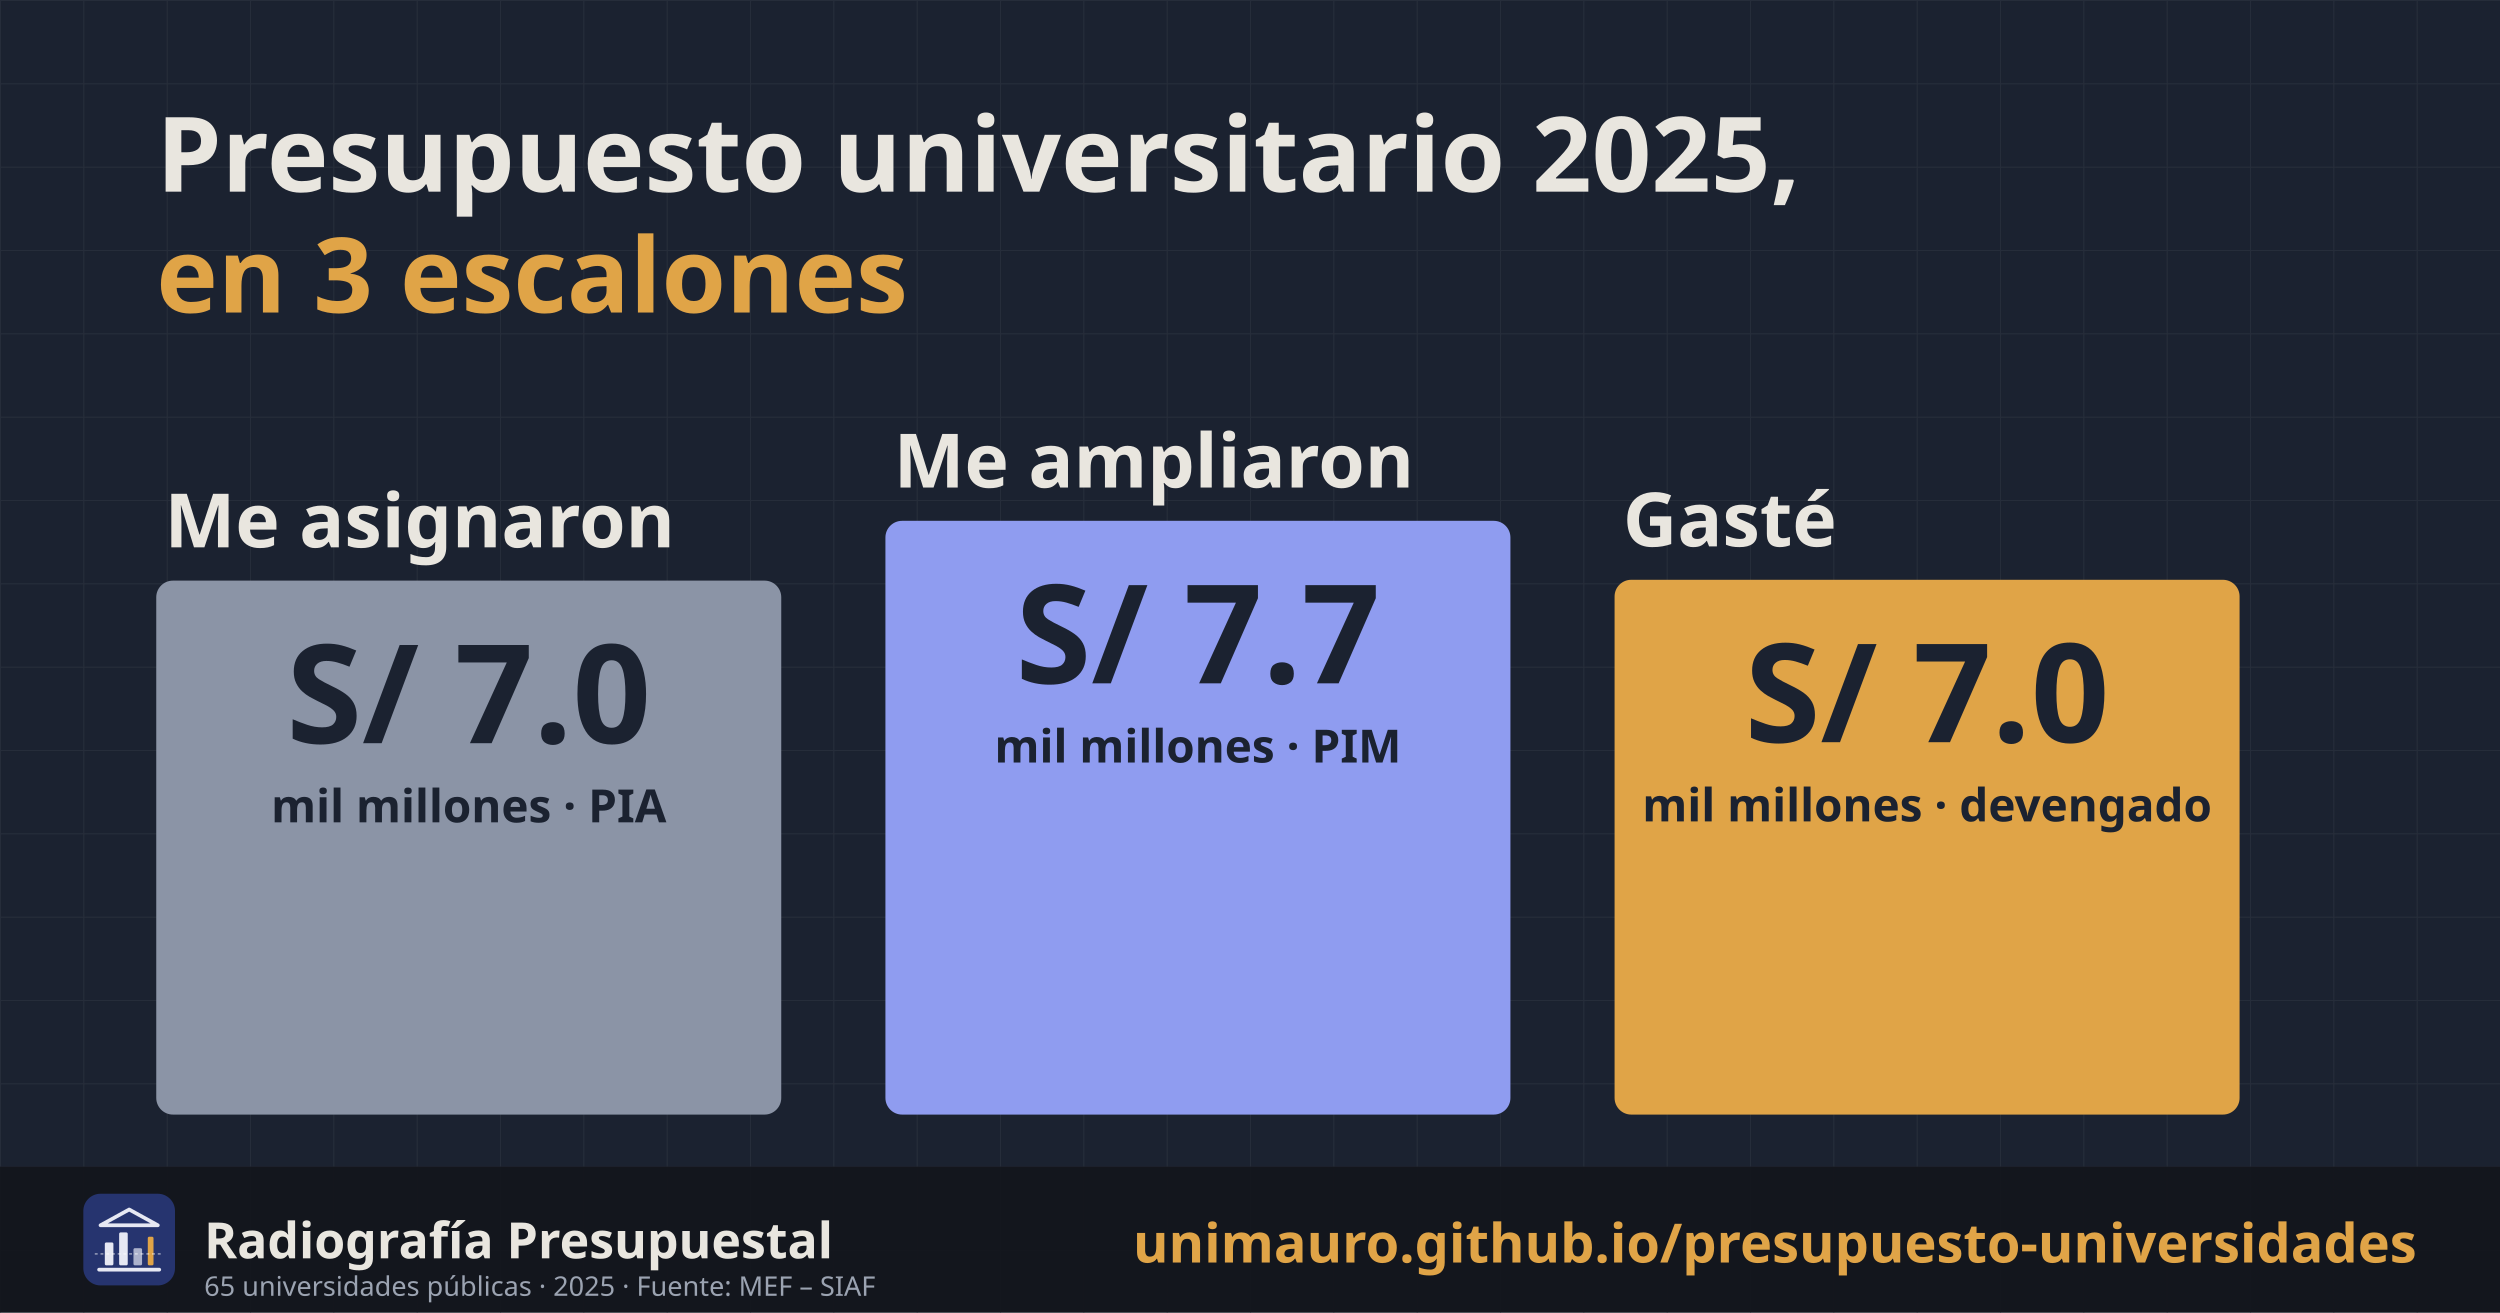
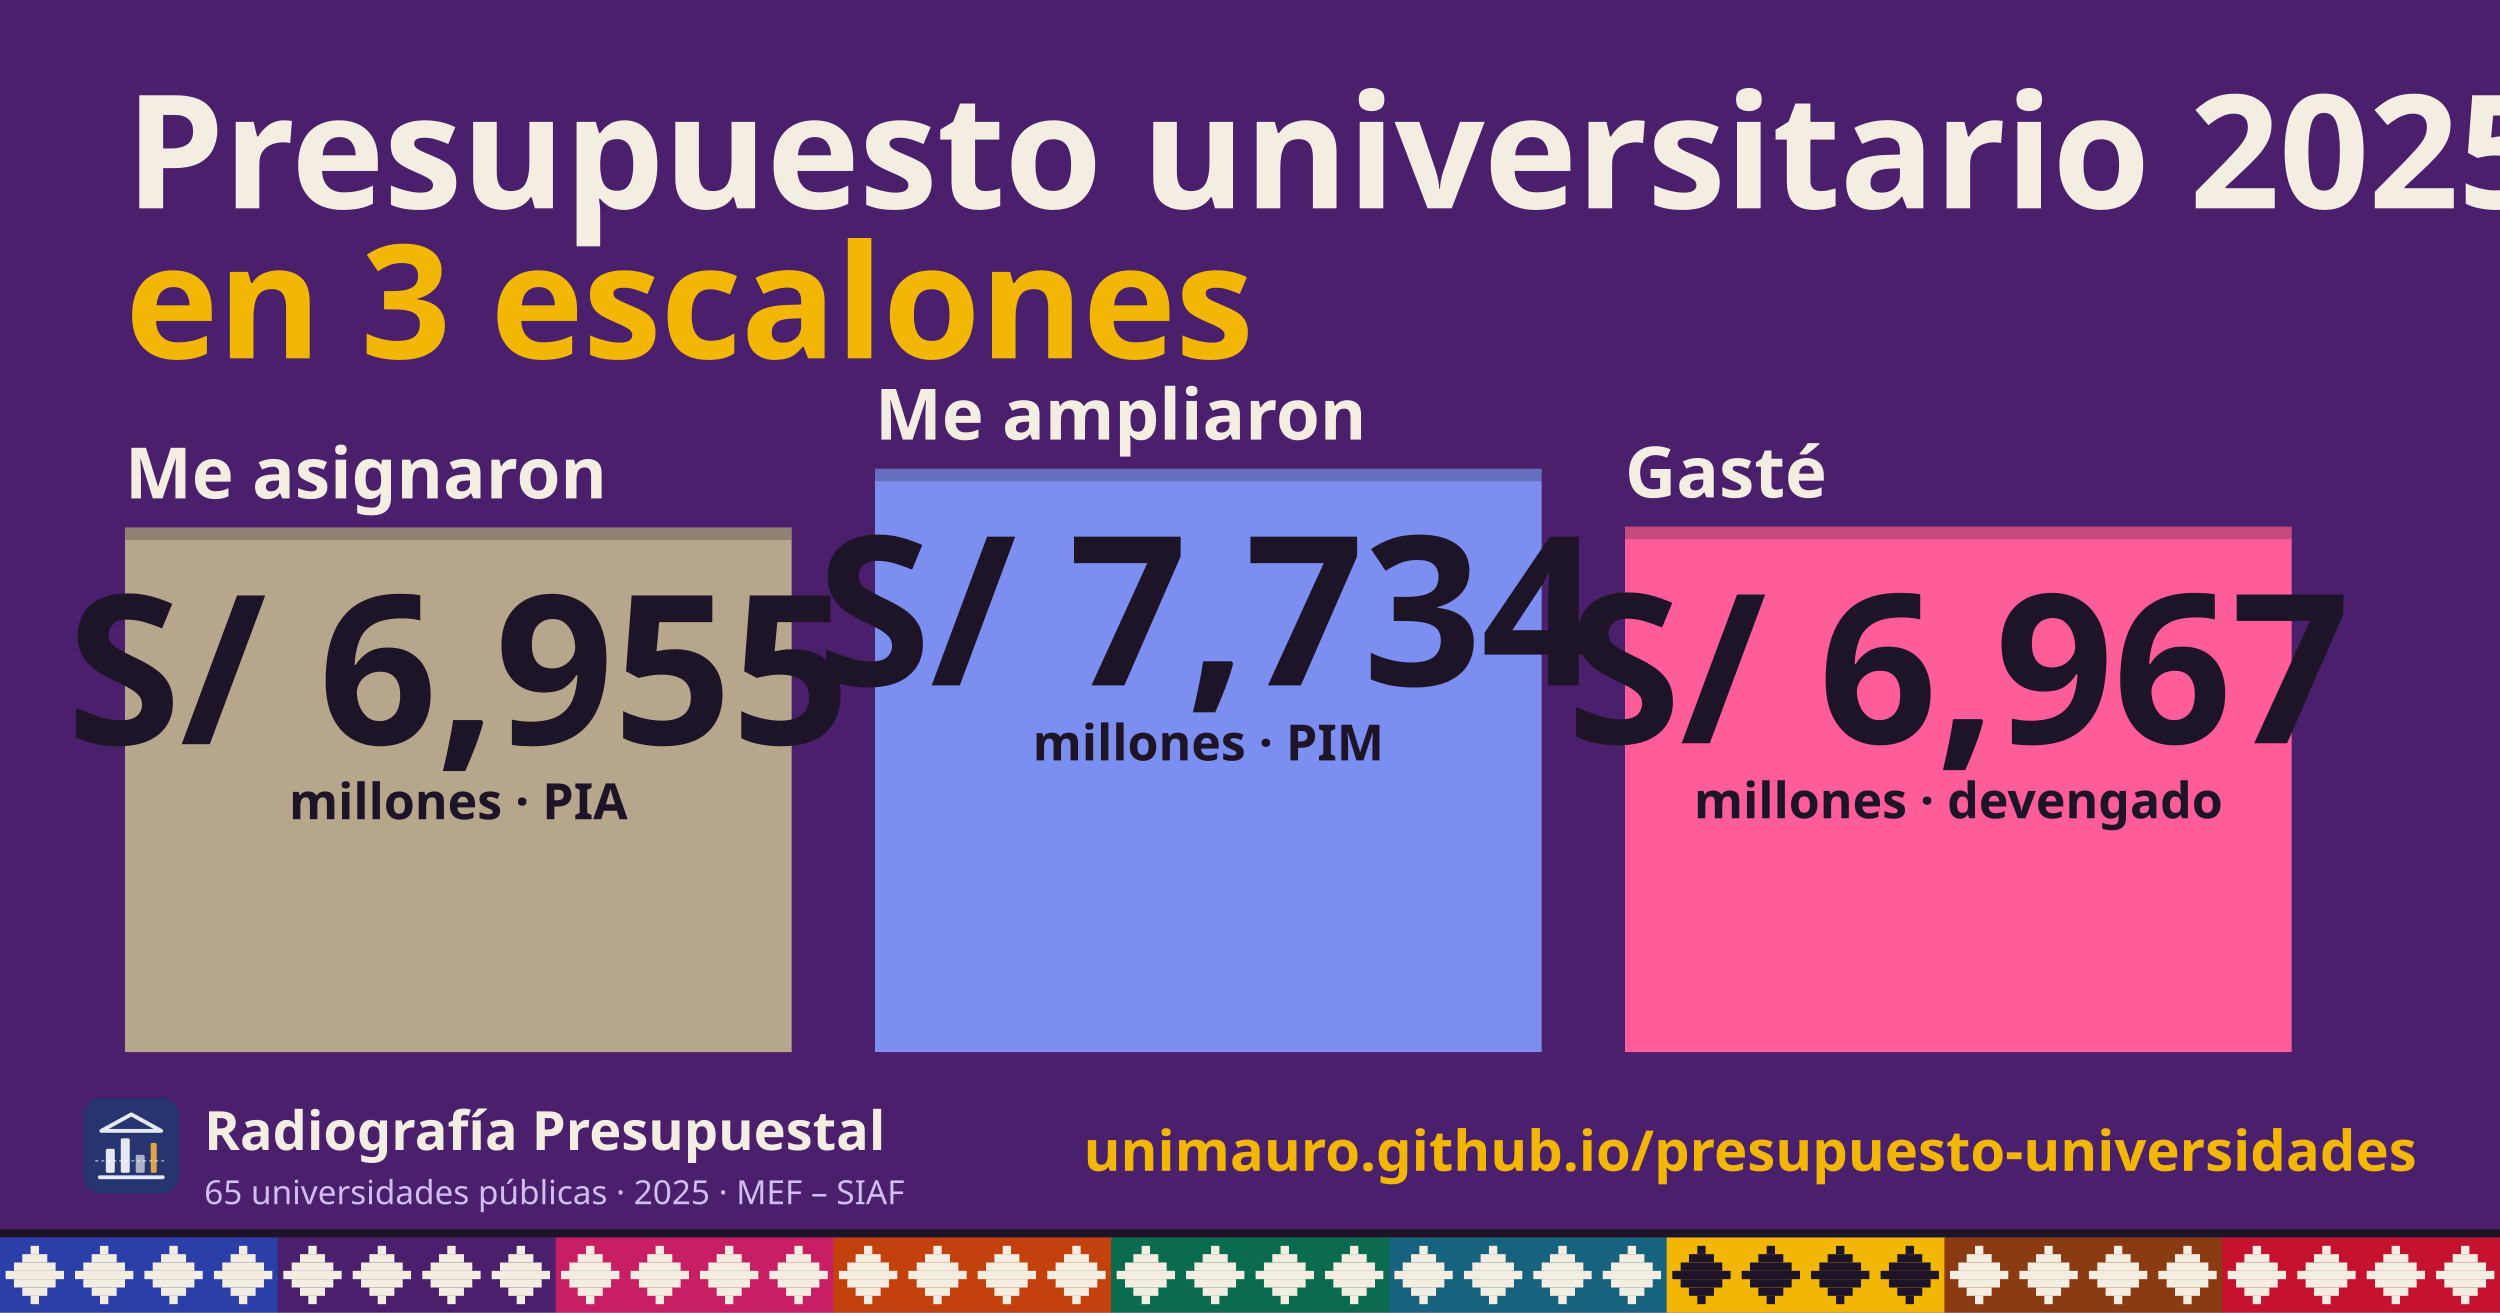
<svg xmlns="http://www.w3.org/2000/svg" width="1200" height="630" viewBox="0 0 1200 630">
-   <defs>
-     <pattern id="g" width="40" height="40" patternUnits="userSpaceOnUse">
-       <path d="M40 0 H0 V40" fill="none" stroke="#2B323E" stroke-width="1" />
-     </pattern>
-   </defs>
-   <rect width="1200" height="630" fill="#1B2230" />
-   <rect width="1200" height="630" fill="url(#g)" opacity=".7" />
-   <text x="75" y="92" font-family="'Bricolage Grotesque', sans-serif" font-size="50" font-weight="800" fill="#E9E6DF" text-anchor="start">Presupuesto universitario 2025,</text>
-   <text x="75" y="150" font-family="'Bricolage Grotesque', sans-serif" font-size="50" font-weight="800" fill="#E0A447" text-anchor="start">en 3 escalones</text>
-   <rect x="75" y="278.7" width="300" height="256.3" rx="8" fill="#8B94A6" />
-   <text x="79" y="262.722" font-family="'Plus Jakarta Sans', sans-serif" font-size="36" font-weight="700" fill="#E9E6DF" text-anchor="start">Me asignaron</text>
-   <text x="225.0" y="356.722" font-family="'Plus Jakarta Sans', sans-serif" font-size="66" font-weight="700" fill="#1B2230" text-anchor="middle">S/ 7.0</text>
-   <text x="225.0" y="394.722" font-family="'Plus Jakarta Sans', sans-serif" font-size="22" font-weight="600" fill="#1B2230" text-anchor="middle">mil millones · PIA</text>
-   <rect x="425" y="250.0" width="300" height="285.0" rx="8" fill="#8F9CF0" />
-   <text x="429" y="234.0" font-family="'Plus Jakarta Sans', sans-serif" font-size="36" font-weight="700" fill="#E9E6DF" text-anchor="start">Me ampliaron</text>
-   <text x="575.0" y="328.0" font-family="'Plus Jakarta Sans', sans-serif" font-size="66" font-weight="700" fill="#1B2230" text-anchor="middle">S/ 7.7</text>
-   <text x="575.0" y="366.0" font-family="'Plus Jakarta Sans', sans-serif" font-size="22" font-weight="600" fill="#1B2230" text-anchor="middle">mil millones · PIM</text>
-   <rect x="775" y="278.3" width="300" height="256.7" rx="8" fill="#E0A447" />
-   <text x="779" y="262.261" font-family="'Plus Jakarta Sans', sans-serif" font-size="36" font-weight="700" fill="#E9E6DF" text-anchor="start">Gasté</text>
-   <text x="925.0" y="356.261" font-family="'Plus Jakarta Sans', sans-serif" font-size="66" font-weight="700" fill="#1B2230" text-anchor="middle">S/ 7.0</text>
-   <text x="925.0" y="394.261" font-family="'Plus Jakarta Sans', sans-serif" font-size="22" font-weight="600" fill="#1B2230" text-anchor="middle">mil millones · devengado</text>
-   <rect x="0" y="560" width="1200" height="70" fill="#12151B" opacity=".92" />
-   <g transform="translate(40 573) scale(0.6875)">
+   <rect width="1200" height="630" fill="#4A1F6B" />
+   <text x="60" y="100" font-family="'Archivo ExtraCondensed', 'Archivo', 'Arial Narrow', sans-serif" font-size="76" font-weight="900" fill="#F4EEE2" text-anchor="start" letter-spacing="-0.5">Presupuesto universitario 2025,</text>
+   <text x="60" y="172" font-family="'Archivo ExtraCondensed', 'Archivo', 'Arial Narrow', sans-serif" font-size="76" font-weight="900" fill="#F2B705" text-anchor="start" letter-spacing="-0.5">en 3 escalones</text>
+   <rect x="60" y="253.2" width="320" height="251.8" fill="#B5A68C" />
+   <rect x="60" y="253.2" width="320" height="6" fill="#1E1428" opacity=".25" />
+   <text x="60" y="239.218" font-family="'Atkinson Hyperlegible Next', 'Atkinson Hyperlegible', sans-serif" font-size="34" font-weight="700" fill="#F4EEE2" text-anchor="start">Me asignaron</text>
+   <text x="220.0" y="357.218" font-family="'Archivo ExtraCondensed', 'Archivo', 'Arial Narrow', sans-serif" font-size="100" font-weight="900" fill="#1E1428" text-anchor="middle" letter-spacing="-0.5">S/ 6,955</text>
+   <text x="220.0" y="393.218" font-family="'Atkinson Hyperlegible Next', 'Atkinson Hyperlegible', sans-serif" font-size="24" font-weight="700" fill="#1E1428" text-anchor="middle">millones · PIA</text>
+   <rect x="420" y="225.0" width="320" height="280.0" fill="#7C8EF0" />
+   <rect x="420" y="225.0" width="320" height="6" fill="#1E1428" opacity=".25" />
+   <text x="420" y="211.0" font-family="'Atkinson Hyperlegible Next', 'Atkinson Hyperlegible', sans-serif" font-size="34" font-weight="700" fill="#F4EEE2" text-anchor="start">Me ampliaron</text>
+   <text x="580.0" y="329.0" font-family="'Archivo ExtraCondensed', 'Archivo', 'Arial Narrow', sans-serif" font-size="100" font-weight="900" fill="#1E1428" text-anchor="middle" letter-spacing="-0.5">S/ 7,734</text>
+   <text x="580.0" y="365.0" font-family="'Atkinson Hyperlegible Next', 'Atkinson Hyperlegible', sans-serif" font-size="24" font-weight="700" fill="#1E1428" text-anchor="middle">millones · PIM</text>
+   <rect x="780" y="252.8" width="320" height="252.2" fill="#FF5C9A" />
+   <rect x="780" y="252.8" width="320" height="6" fill="#1E1428" opacity=".25" />
+   <text x="780" y="238.766" font-family="'Atkinson Hyperlegible Next', 'Atkinson Hyperlegible', sans-serif" font-size="34" font-weight="700" fill="#F4EEE2" text-anchor="start">Gasté</text>
+   <text x="940.0" y="356.766" font-family="'Archivo ExtraCondensed', 'Archivo', 'Arial Narrow', sans-serif" font-size="100" font-weight="900" fill="#1E1428" text-anchor="middle" letter-spacing="-0.5">S/ 6,967</text>
+   <text x="940.0" y="392.766" font-family="'Atkinson Hyperlegible Next', 'Atkinson Hyperlegible', sans-serif" font-size="24" font-weight="700" fill="#1E1428" text-anchor="middle">millones · devengado</text>
+   <g transform="translate(40 527) scale(0.71875)">
    <rect width="64" height="64" rx="12" fill="#26346F" />
    <path d="M12 22 L32 11 L52 22 Z" fill="none" stroke="#E6E8F3" stroke-width="2.6" stroke-linejoin="round" />
    <rect x="15" y="34" width="6" height="16" rx="1" fill="#E6E8F3" />
    <rect x="25" y="27" width="6" height="23" rx="1" fill="#E6E8F3" />
    <rect x="35" y="38" width="6" height="12" rx="1" fill="#E6E8F3" opacity=".7" />
    <rect x="45" y="30" width="4" height="20" rx="1" fill="#E0A447" />
    <path d="M11 53 H53" stroke="#E6E8F3" stroke-width="2.6" stroke-linecap="round" />
    <path d="M8 42 H56" stroke="#FFFFFF" stroke-width="1" stroke-dasharray="2 2" opacity=".55" />
  </g>
-   <text x="98" y="604" font-family="'Bricolage Grotesque', sans-serif" font-size="24" font-weight="800" fill="#E9E6DF" text-anchor="start">Radiografía Presupuestal</text>
-   <text x="98" y="622" font-family="'Plus Jakarta Sans', sans-serif" font-size="13" font-weight="400" fill="#9BA3B1" text-anchor="start">65 universidades públicas · 2025 · Fuente: MEF – SIAF</text>
-   <text x="1160" y="606" font-family="'Plus Jakarta Sans', sans-serif" font-size="26" font-weight="600" fill="#E0A447" text-anchor="end">unimauro.github.io/presupuesto-universidades</text>
+   <text x="98" y="552" font-family="'Archivo ExtraCondensed', 'Archivo', 'Arial Narrow', sans-serif" font-size="26" font-weight="800" fill="#F4EEE2" text-anchor="start">Radiografía Presupuestal</text>
+   <text x="98" y="578" font-family="'Atkinson Hyperlegible Next', 'Atkinson Hyperlegible', sans-serif" font-size="16" font-weight="400" fill="#D2BDF0" text-anchor="start">65 universidades públicas · 2025 · MEF – SIAF</text>
+   <text x="1160" y="562" font-family="'Atkinson Hyperlegible Next', 'Atkinson Hyperlegible', sans-serif" font-size="27" font-weight="700" fill="#F2B705" text-anchor="end">unimauro.github.io/presupuesto-universidades</text>
+   <rect x="0" y="590" width="1200" height="4" fill="#1E1428" />
+   <rect x="0.0" y="594" width="133.8" height="36" fill="#2B3FA8" />
+   <rect x="14.7" y="598.0" width="4.0" height="4" fill="#F4EEE2" />
+   <rect x="10.7" y="602.0" width="12.0" height="4" fill="#F4EEE2" />
+   <rect x="6.7" y="606.0" width="20.0" height="4" fill="#F4EEE2" />
+   <rect x="2.7" y="610.0" width="28.0" height="4" fill="#F4EEE2" />
+   <rect x="6.7" y="614.0" width="20.0" height="4" fill="#F4EEE2" />
+   <rect x="10.7" y="618.0" width="12.0" height="4" fill="#F4EEE2" />
+   <rect x="14.7" y="622.0" width="4.0" height="4" fill="#F4EEE2" />
+   <rect x="48.0" y="598.0" width="4.0" height="4" fill="#F4EEE2" />
+   <rect x="44.0" y="602.0" width="12.0" height="4" fill="#F4EEE2" />
+   <rect x="40.0" y="606.0" width="20.0" height="4" fill="#F4EEE2" />
+   <rect x="36.0" y="610.0" width="28.0" height="4" fill="#F4EEE2" />
+   <rect x="40.0" y="614.0" width="20.0" height="4" fill="#F4EEE2" />
+   <rect x="44.0" y="618.0" width="12.0" height="4" fill="#F4EEE2" />
+   <rect x="48.0" y="622.0" width="4.0" height="4" fill="#F4EEE2" />
+   <rect x="81.3" y="598.0" width="4.0" height="4" fill="#F4EEE2" />
+   <rect x="77.3" y="602.0" width="12.0" height="4" fill="#F4EEE2" />
+   <rect x="73.3" y="606.0" width="20.0" height="4" fill="#F4EEE2" />
+   <rect x="69.3" y="610.0" width="28.0" height="4" fill="#F4EEE2" />
+   <rect x="73.3" y="614.0" width="20.0" height="4" fill="#F4EEE2" />
+   <rect x="77.3" y="618.0" width="12.0" height="4" fill="#F4EEE2" />
+   <rect x="81.3" y="622.0" width="4.0" height="4" fill="#F4EEE2" />
+   <rect x="114.7" y="598.0" width="4.0" height="4" fill="#F4EEE2" />
+   <rect x="110.7" y="602.0" width="12.0" height="4" fill="#F4EEE2" />
+   <rect x="106.7" y="606.0" width="20.0" height="4" fill="#F4EEE2" />
+   <rect x="102.7" y="610.0" width="28.0" height="4" fill="#F4EEE2" />
+   <rect x="106.7" y="614.0" width="20.0" height="4" fill="#F4EEE2" />
+   <rect x="110.7" y="618.0" width="12.0" height="4" fill="#F4EEE2" />
+   <rect x="114.7" y="622.0" width="4.0" height="4" fill="#F4EEE2" />
+   <rect x="133.3" y="594" width="133.8" height="36" fill="#4A1F6B" />
+   <rect x="148.0" y="598.0" width="4.0" height="4" fill="#F4EEE2" />
+   <rect x="144.0" y="602.0" width="12.0" height="4" fill="#F4EEE2" />
+   <rect x="140.0" y="606.0" width="20.0" height="4" fill="#F4EEE2" />
+   <rect x="136.0" y="610.0" width="28.0" height="4" fill="#F4EEE2" />
+   <rect x="140.0" y="614.0" width="20.0" height="4" fill="#F4EEE2" />
+   <rect x="144.0" y="618.0" width="12.0" height="4" fill="#F4EEE2" />
+   <rect x="148.0" y="622.0" width="4.0" height="4" fill="#F4EEE2" />
+   <rect x="181.3" y="598.0" width="4.0" height="4" fill="#F4EEE2" />
+   <rect x="177.3" y="602.0" width="12.0" height="4" fill="#F4EEE2" />
+   <rect x="173.3" y="606.0" width="20.0" height="4" fill="#F4EEE2" />
+   <rect x="169.3" y="610.0" width="28.0" height="4" fill="#F4EEE2" />
+   <rect x="173.3" y="614.0" width="20.0" height="4" fill="#F4EEE2" />
+   <rect x="177.3" y="618.0" width="12.0" height="4" fill="#F4EEE2" />
+   <rect x="181.3" y="622.0" width="4.0" height="4" fill="#F4EEE2" />
+   <rect x="214.7" y="598.0" width="4.0" height="4" fill="#F4EEE2" />
+   <rect x="210.7" y="602.0" width="12.0" height="4" fill="#F4EEE2" />
+   <rect x="206.7" y="606.0" width="20.0" height="4" fill="#F4EEE2" />
+   <rect x="202.7" y="610.0" width="28.0" height="4" fill="#F4EEE2" />
+   <rect x="206.7" y="614.0" width="20.0" height="4" fill="#F4EEE2" />
+   <rect x="210.7" y="618.0" width="12.0" height="4" fill="#F4EEE2" />
+   <rect x="214.7" y="622.0" width="4.0" height="4" fill="#F4EEE2" />
+   <rect x="248.0" y="598.0" width="4.0" height="4" fill="#F4EEE2" />
+   <rect x="244.0" y="602.0" width="12.0" height="4" fill="#F4EEE2" />
+   <rect x="240.0" y="606.0" width="20.0" height="4" fill="#F4EEE2" />
+   <rect x="236.0" y="610.0" width="28.0" height="4" fill="#F4EEE2" />
+   <rect x="240.0" y="614.0" width="20.0" height="4" fill="#F4EEE2" />
+   <rect x="244.0" y="618.0" width="12.0" height="4" fill="#F4EEE2" />
+   <rect x="248.0" y="622.0" width="4.0" height="4" fill="#F4EEE2" />
+   <rect x="266.7" y="594" width="133.8" height="36" fill="#C81E64" />
+   <rect x="281.3" y="598.0" width="4.0" height="4" fill="#F4EEE2" />
+   <rect x="277.3" y="602.0" width="12.0" height="4" fill="#F4EEE2" />
+   <rect x="273.3" y="606.0" width="20.0" height="4" fill="#F4EEE2" />
+   <rect x="269.3" y="610.0" width="28.0" height="4" fill="#F4EEE2" />
+   <rect x="273.3" y="614.0" width="20.0" height="4" fill="#F4EEE2" />
+   <rect x="277.3" y="618.0" width="12.0" height="4" fill="#F4EEE2" />
+   <rect x="281.3" y="622.0" width="4.0" height="4" fill="#F4EEE2" />
+   <rect x="314.7" y="598.0" width="4.0" height="4" fill="#F4EEE2" />
+   <rect x="310.7" y="602.0" width="12.0" height="4" fill="#F4EEE2" />
+   <rect x="306.7" y="606.0" width="20.0" height="4" fill="#F4EEE2" />
+   <rect x="302.7" y="610.0" width="28.0" height="4" fill="#F4EEE2" />
+   <rect x="306.7" y="614.0" width="20.0" height="4" fill="#F4EEE2" />
+   <rect x="310.7" y="618.0" width="12.0" height="4" fill="#F4EEE2" />
+   <rect x="314.7" y="622.0" width="4.0" height="4" fill="#F4EEE2" />
+   <rect x="348.0" y="598.0" width="4.0" height="4" fill="#F4EEE2" />
+   <rect x="344.0" y="602.0" width="12.0" height="4" fill="#F4EEE2" />
+   <rect x="340.0" y="606.0" width="20.0" height="4" fill="#F4EEE2" />
+   <rect x="336.0" y="610.0" width="28.0" height="4" fill="#F4EEE2" />
+   <rect x="340.0" y="614.0" width="20.0" height="4" fill="#F4EEE2" />
+   <rect x="344.0" y="618.0" width="12.0" height="4" fill="#F4EEE2" />
+   <rect x="348.0" y="622.0" width="4.0" height="4" fill="#F4EEE2" />
+   <rect x="381.3" y="598.0" width="4.0" height="4" fill="#F4EEE2" />
+   <rect x="377.3" y="602.0" width="12.0" height="4" fill="#F4EEE2" />
+   <rect x="373.3" y="606.0" width="20.0" height="4" fill="#F4EEE2" />
+   <rect x="369.3" y="610.0" width="28.0" height="4" fill="#F4EEE2" />
+   <rect x="373.3" y="614.0" width="20.0" height="4" fill="#F4EEE2" />
+   <rect x="377.3" y="618.0" width="12.0" height="4" fill="#F4EEE2" />
+   <rect x="381.3" y="622.0" width="4.0" height="4" fill="#F4EEE2" />
+   <rect x="400.0" y="594" width="133.8" height="36" fill="#C2410C" />
+   <rect x="414.7" y="598.0" width="4.0" height="4" fill="#F4EEE2" />
+   <rect x="410.7" y="602.0" width="12.0" height="4" fill="#F4EEE2" />
+   <rect x="406.7" y="606.0" width="20.0" height="4" fill="#F4EEE2" />
+   <rect x="402.7" y="610.0" width="28.0" height="4" fill="#F4EEE2" />
+   <rect x="406.7" y="614.0" width="20.0" height="4" fill="#F4EEE2" />
+   <rect x="410.7" y="618.0" width="12.0" height="4" fill="#F4EEE2" />
+   <rect x="414.7" y="622.0" width="4.0" height="4" fill="#F4EEE2" />
+   <rect x="448.0" y="598.0" width="4.0" height="4" fill="#F4EEE2" />
+   <rect x="444.0" y="602.0" width="12.0" height="4" fill="#F4EEE2" />
+   <rect x="440.0" y="606.0" width="20.0" height="4" fill="#F4EEE2" />
+   <rect x="436.0" y="610.0" width="28.0" height="4" fill="#F4EEE2" />
+   <rect x="440.0" y="614.0" width="20.0" height="4" fill="#F4EEE2" />
+   <rect x="444.0" y="618.0" width="12.0" height="4" fill="#F4EEE2" />
+   <rect x="448.0" y="622.0" width="4.0" height="4" fill="#F4EEE2" />
+   <rect x="481.3" y="598.0" width="4.0" height="4" fill="#F4EEE2" />
+   <rect x="477.3" y="602.0" width="12.0" height="4" fill="#F4EEE2" />
+   <rect x="473.3" y="606.0" width="20.0" height="4" fill="#F4EEE2" />
+   <rect x="469.3" y="610.0" width="28.0" height="4" fill="#F4EEE2" />
+   <rect x="473.3" y="614.0" width="20.0" height="4" fill="#F4EEE2" />
+   <rect x="477.3" y="618.0" width="12.0" height="4" fill="#F4EEE2" />
+   <rect x="481.3" y="622.0" width="4.0" height="4" fill="#F4EEE2" />
+   <rect x="514.7" y="598.0" width="4.0" height="4" fill="#F4EEE2" />
+   <rect x="510.7" y="602.0" width="12.0" height="4" fill="#F4EEE2" />
+   <rect x="506.7" y="606.0" width="20.0" height="4" fill="#F4EEE2" />
+   <rect x="502.7" y="610.0" width="28.0" height="4" fill="#F4EEE2" />
+   <rect x="506.7" y="614.0" width="20.0" height="4" fill="#F4EEE2" />
+   <rect x="510.7" y="618.0" width="12.0" height="4" fill="#F4EEE2" />
+   <rect x="514.7" y="622.0" width="4.0" height="4" fill="#F4EEE2" />
+   <rect x="533.3" y="594" width="133.8" height="36" fill="#0B6B4E" />
+   <rect x="548.0" y="598.0" width="4.0" height="4" fill="#F4EEE2" />
+   <rect x="544.0" y="602.0" width="12.0" height="4" fill="#F4EEE2" />
+   <rect x="540.0" y="606.0" width="20.0" height="4" fill="#F4EEE2" />
+   <rect x="536.0" y="610.0" width="28.0" height="4" fill="#F4EEE2" />
+   <rect x="540.0" y="614.0" width="20.0" height="4" fill="#F4EEE2" />
+   <rect x="544.0" y="618.0" width="12.0" height="4" fill="#F4EEE2" />
+   <rect x="548.0" y="622.0" width="4.0" height="4" fill="#F4EEE2" />
+   <rect x="581.3" y="598.0" width="4.0" height="4" fill="#F4EEE2" />
+   <rect x="577.3" y="602.0" width="12.0" height="4" fill="#F4EEE2" />
+   <rect x="573.3" y="606.0" width="20.0" height="4" fill="#F4EEE2" />
+   <rect x="569.3" y="610.0" width="28.0" height="4" fill="#F4EEE2" />
+   <rect x="573.3" y="614.0" width="20.0" height="4" fill="#F4EEE2" />
+   <rect x="577.3" y="618.0" width="12.0" height="4" fill="#F4EEE2" />
+   <rect x="581.3" y="622.0" width="4.0" height="4" fill="#F4EEE2" />
+   <rect x="614.7" y="598.0" width="4.0" height="4" fill="#F4EEE2" />
+   <rect x="610.7" y="602.0" width="12.0" height="4" fill="#F4EEE2" />
+   <rect x="606.7" y="606.0" width="20.0" height="4" fill="#F4EEE2" />
+   <rect x="602.7" y="610.0" width="28.0" height="4" fill="#F4EEE2" />
+   <rect x="606.7" y="614.0" width="20.0" height="4" fill="#F4EEE2" />
+   <rect x="610.7" y="618.0" width="12.0" height="4" fill="#F4EEE2" />
+   <rect x="614.7" y="622.0" width="4.0" height="4" fill="#F4EEE2" />
+   <rect x="648.0" y="598.0" width="4.0" height="4" fill="#F4EEE2" />
+   <rect x="644.0" y="602.0" width="12.0" height="4" fill="#F4EEE2" />
+   <rect x="640.0" y="606.0" width="20.0" height="4" fill="#F4EEE2" />
+   <rect x="636.0" y="610.0" width="28.0" height="4" fill="#F4EEE2" />
+   <rect x="640.0" y="614.0" width="20.0" height="4" fill="#F4EEE2" />
+   <rect x="644.0" y="618.0" width="12.0" height="4" fill="#F4EEE2" />
+   <rect x="648.0" y="622.0" width="4.0" height="4" fill="#F4EEE2" />
+   <rect x="666.7" y="594" width="133.8" height="36" fill="#17637D" />
+   <rect x="681.3" y="598.0" width="4.0" height="4" fill="#F4EEE2" />
+   <rect x="677.3" y="602.0" width="12.0" height="4" fill="#F4EEE2" />
+   <rect x="673.3" y="606.0" width="20.0" height="4" fill="#F4EEE2" />
+   <rect x="669.3" y="610.0" width="28.0" height="4" fill="#F4EEE2" />
+   <rect x="673.3" y="614.0" width="20.0" height="4" fill="#F4EEE2" />
+   <rect x="677.3" y="618.0" width="12.0" height="4" fill="#F4EEE2" />
+   <rect x="681.3" y="622.0" width="4.0" height="4" fill="#F4EEE2" />
+   <rect x="714.7" y="598.0" width="4.0" height="4" fill="#F4EEE2" />
+   <rect x="710.7" y="602.0" width="12.0" height="4" fill="#F4EEE2" />
+   <rect x="706.7" y="606.0" width="20.0" height="4" fill="#F4EEE2" />
+   <rect x="702.7" y="610.0" width="28.0" height="4" fill="#F4EEE2" />
+   <rect x="706.7" y="614.0" width="20.0" height="4" fill="#F4EEE2" />
+   <rect x="710.7" y="618.0" width="12.0" height="4" fill="#F4EEE2" />
+   <rect x="714.7" y="622.0" width="4.0" height="4" fill="#F4EEE2" />
+   <rect x="748.0" y="598.0" width="4.0" height="4" fill="#F4EEE2" />
+   <rect x="744.0" y="602.0" width="12.0" height="4" fill="#F4EEE2" />
+   <rect x="740.0" y="606.0" width="20.0" height="4" fill="#F4EEE2" />
+   <rect x="736.0" y="610.0" width="28.0" height="4" fill="#F4EEE2" />
+   <rect x="740.0" y="614.0" width="20.0" height="4" fill="#F4EEE2" />
+   <rect x="744.0" y="618.0" width="12.0" height="4" fill="#F4EEE2" />
+   <rect x="748.0" y="622.0" width="4.0" height="4" fill="#F4EEE2" />
+   <rect x="781.3" y="598.0" width="4.0" height="4" fill="#F4EEE2" />
+   <rect x="777.3" y="602.0" width="12.0" height="4" fill="#F4EEE2" />
+   <rect x="773.3" y="606.0" width="20.0" height="4" fill="#F4EEE2" />
+   <rect x="769.3" y="610.0" width="28.0" height="4" fill="#F4EEE2" />
+   <rect x="773.3" y="614.0" width="20.0" height="4" fill="#F4EEE2" />
+   <rect x="777.3" y="618.0" width="12.0" height="4" fill="#F4EEE2" />
+   <rect x="781.3" y="622.0" width="4.0" height="4" fill="#F4EEE2" />
+   <rect x="800.0" y="594" width="133.8" height="36" fill="#F2B705" />
+   <rect x="814.7" y="598.0" width="4.0" height="4" fill="#1E1428" />
+   <rect x="810.7" y="602.0" width="12.0" height="4" fill="#1E1428" />
+   <rect x="806.7" y="606.0" width="20.0" height="4" fill="#1E1428" />
+   <rect x="802.7" y="610.0" width="28.0" height="4" fill="#1E1428" />
+   <rect x="806.7" y="614.0" width="20.0" height="4" fill="#1E1428" />
+   <rect x="810.7" y="618.0" width="12.0" height="4" fill="#1E1428" />
+   <rect x="814.7" y="622.0" width="4.0" height="4" fill="#1E1428" />
+   <rect x="848.0" y="598.0" width="4.0" height="4" fill="#1E1428" />
+   <rect x="844.0" y="602.0" width="12.0" height="4" fill="#1E1428" />
+   <rect x="840.0" y="606.0" width="20.0" height="4" fill="#1E1428" />
+   <rect x="836.0" y="610.0" width="28.0" height="4" fill="#1E1428" />
+   <rect x="840.0" y="614.0" width="20.0" height="4" fill="#1E1428" />
+   <rect x="844.0" y="618.0" width="12.0" height="4" fill="#1E1428" />
+   <rect x="848.0" y="622.0" width="4.0" height="4" fill="#1E1428" />
+   <rect x="881.3" y="598.0" width="4.0" height="4" fill="#1E1428" />
+   <rect x="877.3" y="602.0" width="12.0" height="4" fill="#1E1428" />
+   <rect x="873.3" y="606.0" width="20.0" height="4" fill="#1E1428" />
+   <rect x="869.3" y="610.0" width="28.0" height="4" fill="#1E1428" />
+   <rect x="873.3" y="614.0" width="20.0" height="4" fill="#1E1428" />
+   <rect x="877.3" y="618.0" width="12.0" height="4" fill="#1E1428" />
+   <rect x="881.3" y="622.0" width="4.0" height="4" fill="#1E1428" />
+   <rect x="914.7" y="598.0" width="4.0" height="4" fill="#1E1428" />
+   <rect x="910.7" y="602.0" width="12.0" height="4" fill="#1E1428" />
+   <rect x="906.7" y="606.0" width="20.0" height="4" fill="#1E1428" />
+   <rect x="902.7" y="610.0" width="28.0" height="4" fill="#1E1428" />
+   <rect x="906.7" y="614.0" width="20.0" height="4" fill="#1E1428" />
+   <rect x="910.7" y="618.0" width="12.0" height="4" fill="#1E1428" />
+   <rect x="914.7" y="622.0" width="4.0" height="4" fill="#1E1428" />
+   <rect x="933.3" y="594" width="133.8" height="36" fill="#8A3B12" />
+   <rect x="948.0" y="598.0" width="4.0" height="4" fill="#F4EEE2" />
+   <rect x="944.0" y="602.0" width="12.0" height="4" fill="#F4EEE2" />
+   <rect x="940.0" y="606.0" width="20.0" height="4" fill="#F4EEE2" />
+   <rect x="936.0" y="610.0" width="28.0" height="4" fill="#F4EEE2" />
+   <rect x="940.0" y="614.0" width="20.0" height="4" fill="#F4EEE2" />
+   <rect x="944.0" y="618.0" width="12.0" height="4" fill="#F4EEE2" />
+   <rect x="948.0" y="622.0" width="4.0" height="4" fill="#F4EEE2" />
+   <rect x="981.3" y="598.0" width="4.0" height="4" fill="#F4EEE2" />
+   <rect x="977.3" y="602.0" width="12.0" height="4" fill="#F4EEE2" />
+   <rect x="973.3" y="606.0" width="20.0" height="4" fill="#F4EEE2" />
+   <rect x="969.3" y="610.0" width="28.0" height="4" fill="#F4EEE2" />
+   <rect x="973.3" y="614.0" width="20.0" height="4" fill="#F4EEE2" />
+   <rect x="977.3" y="618.0" width="12.0" height="4" fill="#F4EEE2" />
+   <rect x="981.3" y="622.0" width="4.0" height="4" fill="#F4EEE2" />
+   <rect x="1014.7" y="598.0" width="4.0" height="4" fill="#F4EEE2" />
+   <rect x="1010.7" y="602.0" width="12.0" height="4" fill="#F4EEE2" />
+   <rect x="1006.7" y="606.0" width="20.0" height="4" fill="#F4EEE2" />
+   <rect x="1002.7" y="610.0" width="28.0" height="4" fill="#F4EEE2" />
+   <rect x="1006.7" y="614.0" width="20.0" height="4" fill="#F4EEE2" />
+   <rect x="1010.7" y="618.0" width="12.0" height="4" fill="#F4EEE2" />
+   <rect x="1014.7" y="622.0" width="4.0" height="4" fill="#F4EEE2" />
+   <rect x="1048.0" y="598.0" width="4.0" height="4" fill="#F4EEE2" />
+   <rect x="1044.0" y="602.0" width="12.0" height="4" fill="#F4EEE2" />
+   <rect x="1040.0" y="606.0" width="20.0" height="4" fill="#F4EEE2" />
+   <rect x="1036.0" y="610.0" width="28.0" height="4" fill="#F4EEE2" />
+   <rect x="1040.0" y="614.0" width="20.0" height="4" fill="#F4EEE2" />
+   <rect x="1044.0" y="618.0" width="12.0" height="4" fill="#F4EEE2" />
+   <rect x="1048.0" y="622.0" width="4.0" height="4" fill="#F4EEE2" />
+   <rect x="1066.7" y="594" width="133.8" height="36" fill="#C4122F" />
+   <rect x="1081.3" y="598.0" width="4.0" height="4" fill="#F4EEE2" />
+   <rect x="1077.3" y="602.0" width="12.0" height="4" fill="#F4EEE2" />
+   <rect x="1073.3" y="606.0" width="20.0" height="4" fill="#F4EEE2" />
+   <rect x="1069.3" y="610.0" width="28.0" height="4" fill="#F4EEE2" />
+   <rect x="1073.3" y="614.0" width="20.0" height="4" fill="#F4EEE2" />
+   <rect x="1077.3" y="618.0" width="12.0" height="4" fill="#F4EEE2" />
+   <rect x="1081.3" y="622.0" width="4.0" height="4" fill="#F4EEE2" />
+   <rect x="1114.7" y="598.0" width="4.0" height="4" fill="#F4EEE2" />
+   <rect x="1110.7" y="602.0" width="12.0" height="4" fill="#F4EEE2" />
+   <rect x="1106.7" y="606.0" width="20.0" height="4" fill="#F4EEE2" />
+   <rect x="1102.7" y="610.0" width="28.0" height="4" fill="#F4EEE2" />
+   <rect x="1106.7" y="614.0" width="20.0" height="4" fill="#F4EEE2" />
+   <rect x="1110.7" y="618.0" width="12.0" height="4" fill="#F4EEE2" />
+   <rect x="1114.7" y="622.0" width="4.0" height="4" fill="#F4EEE2" />
+   <rect x="1148.0" y="598.0" width="4.0" height="4" fill="#F4EEE2" />
+   <rect x="1144.0" y="602.0" width="12.0" height="4" fill="#F4EEE2" />
+   <rect x="1140.0" y="606.0" width="20.0" height="4" fill="#F4EEE2" />
+   <rect x="1136.0" y="610.0" width="28.0" height="4" fill="#F4EEE2" />
+   <rect x="1140.0" y="614.0" width="20.0" height="4" fill="#F4EEE2" />
+   <rect x="1144.0" y="618.0" width="12.0" height="4" fill="#F4EEE2" />
+   <rect x="1148.0" y="622.0" width="4.0" height="4" fill="#F4EEE2" />
+   <rect x="1181.3" y="598.0" width="4.0" height="4" fill="#F4EEE2" />
+   <rect x="1177.3" y="602.0" width="12.0" height="4" fill="#F4EEE2" />
+   <rect x="1173.3" y="606.0" width="20.0" height="4" fill="#F4EEE2" />
+   <rect x="1169.3" y="610.0" width="28.0" height="4" fill="#F4EEE2" />
+   <rect x="1173.3" y="614.0" width="20.0" height="4" fill="#F4EEE2" />
+   <rect x="1177.3" y="618.0" width="12.0" height="4" fill="#F4EEE2" />
+   <rect x="1181.3" y="622.0" width="4.0" height="4" fill="#F4EEE2" />
</svg>
